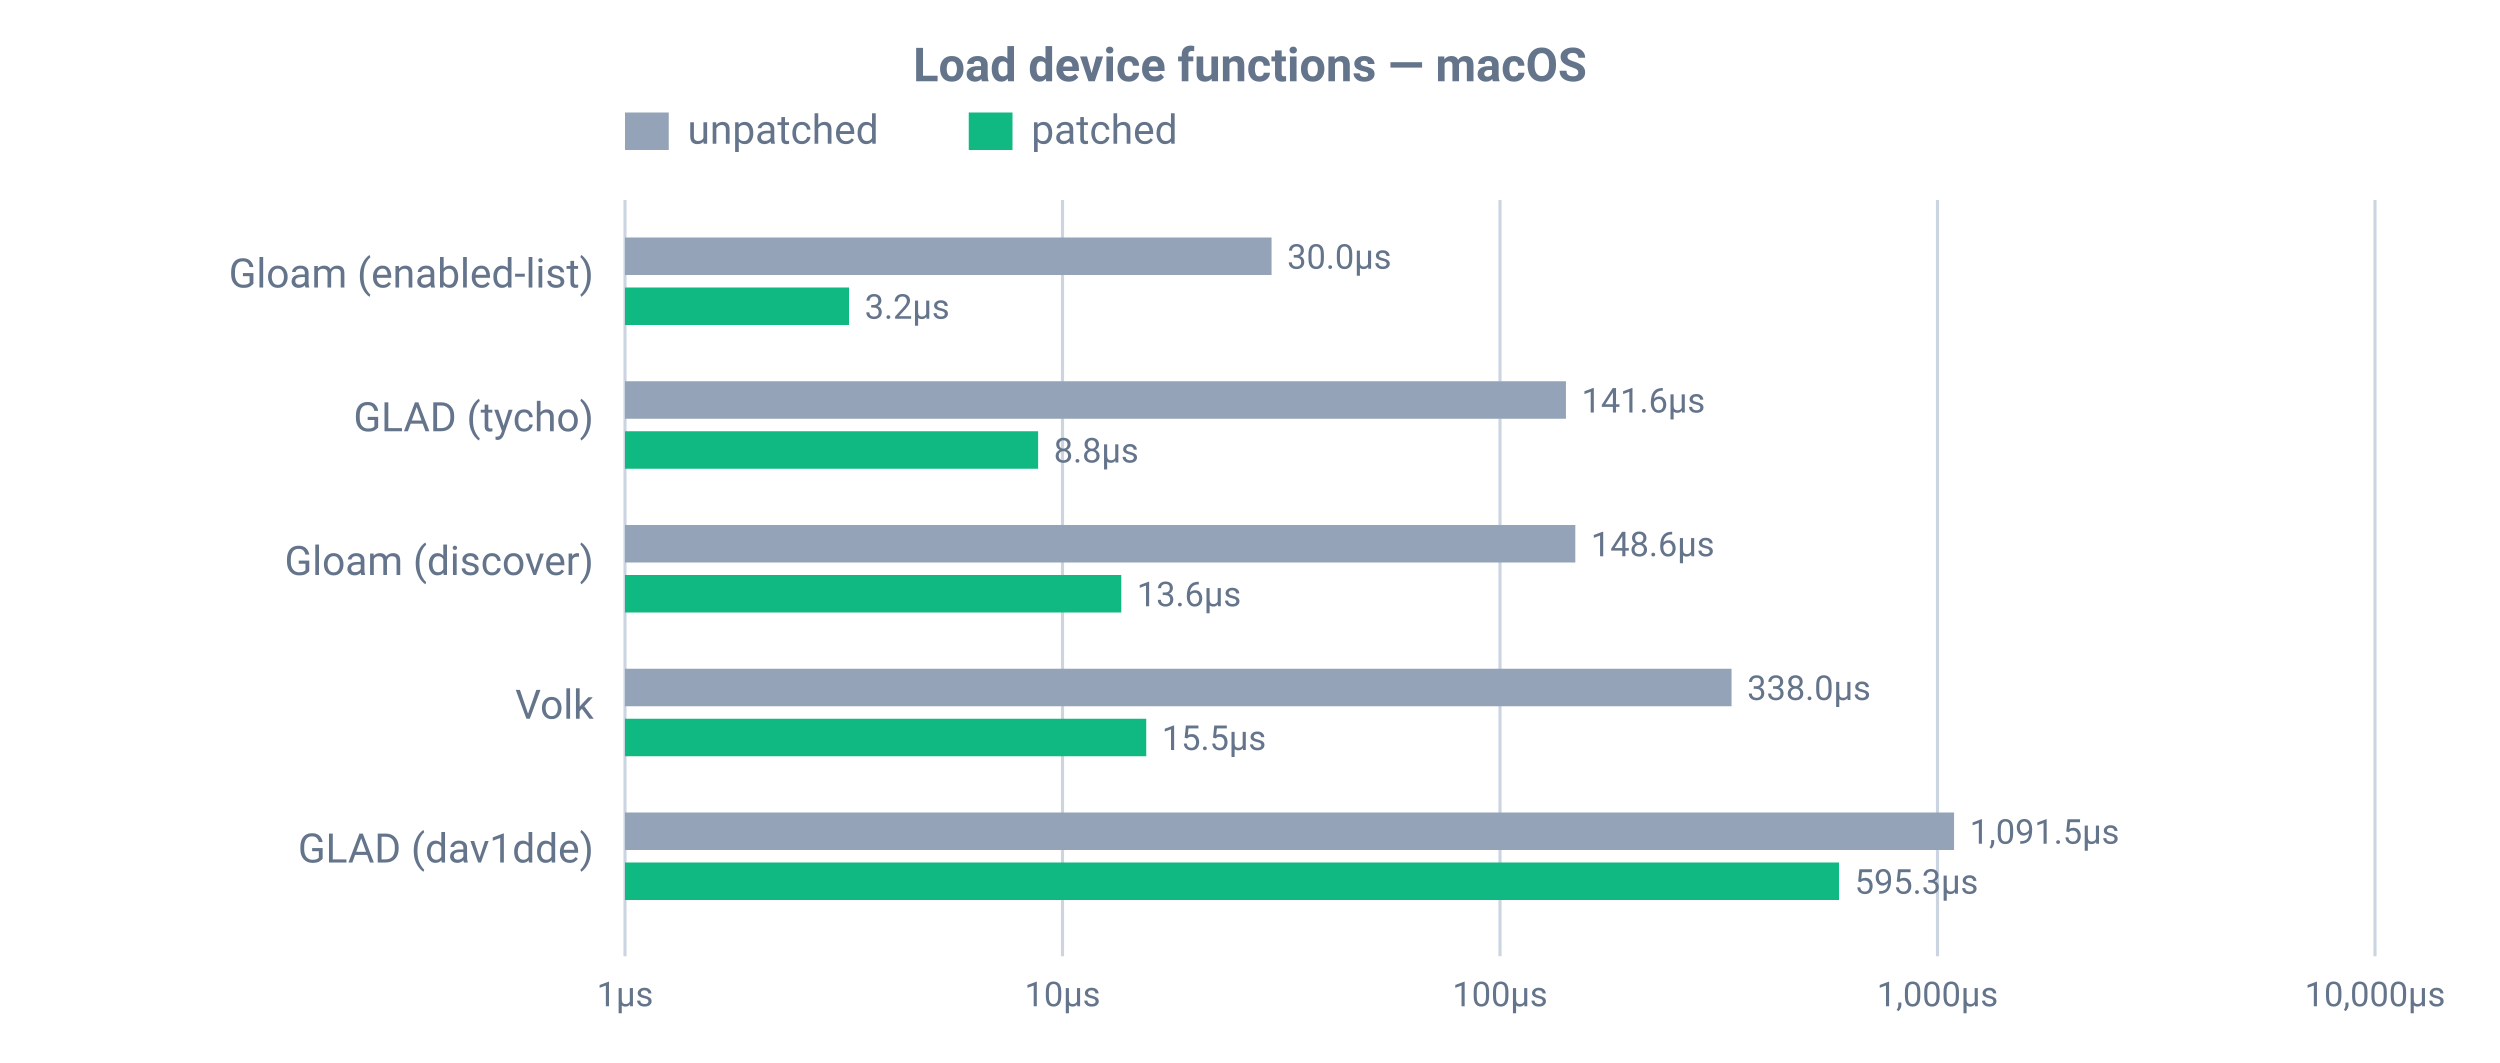
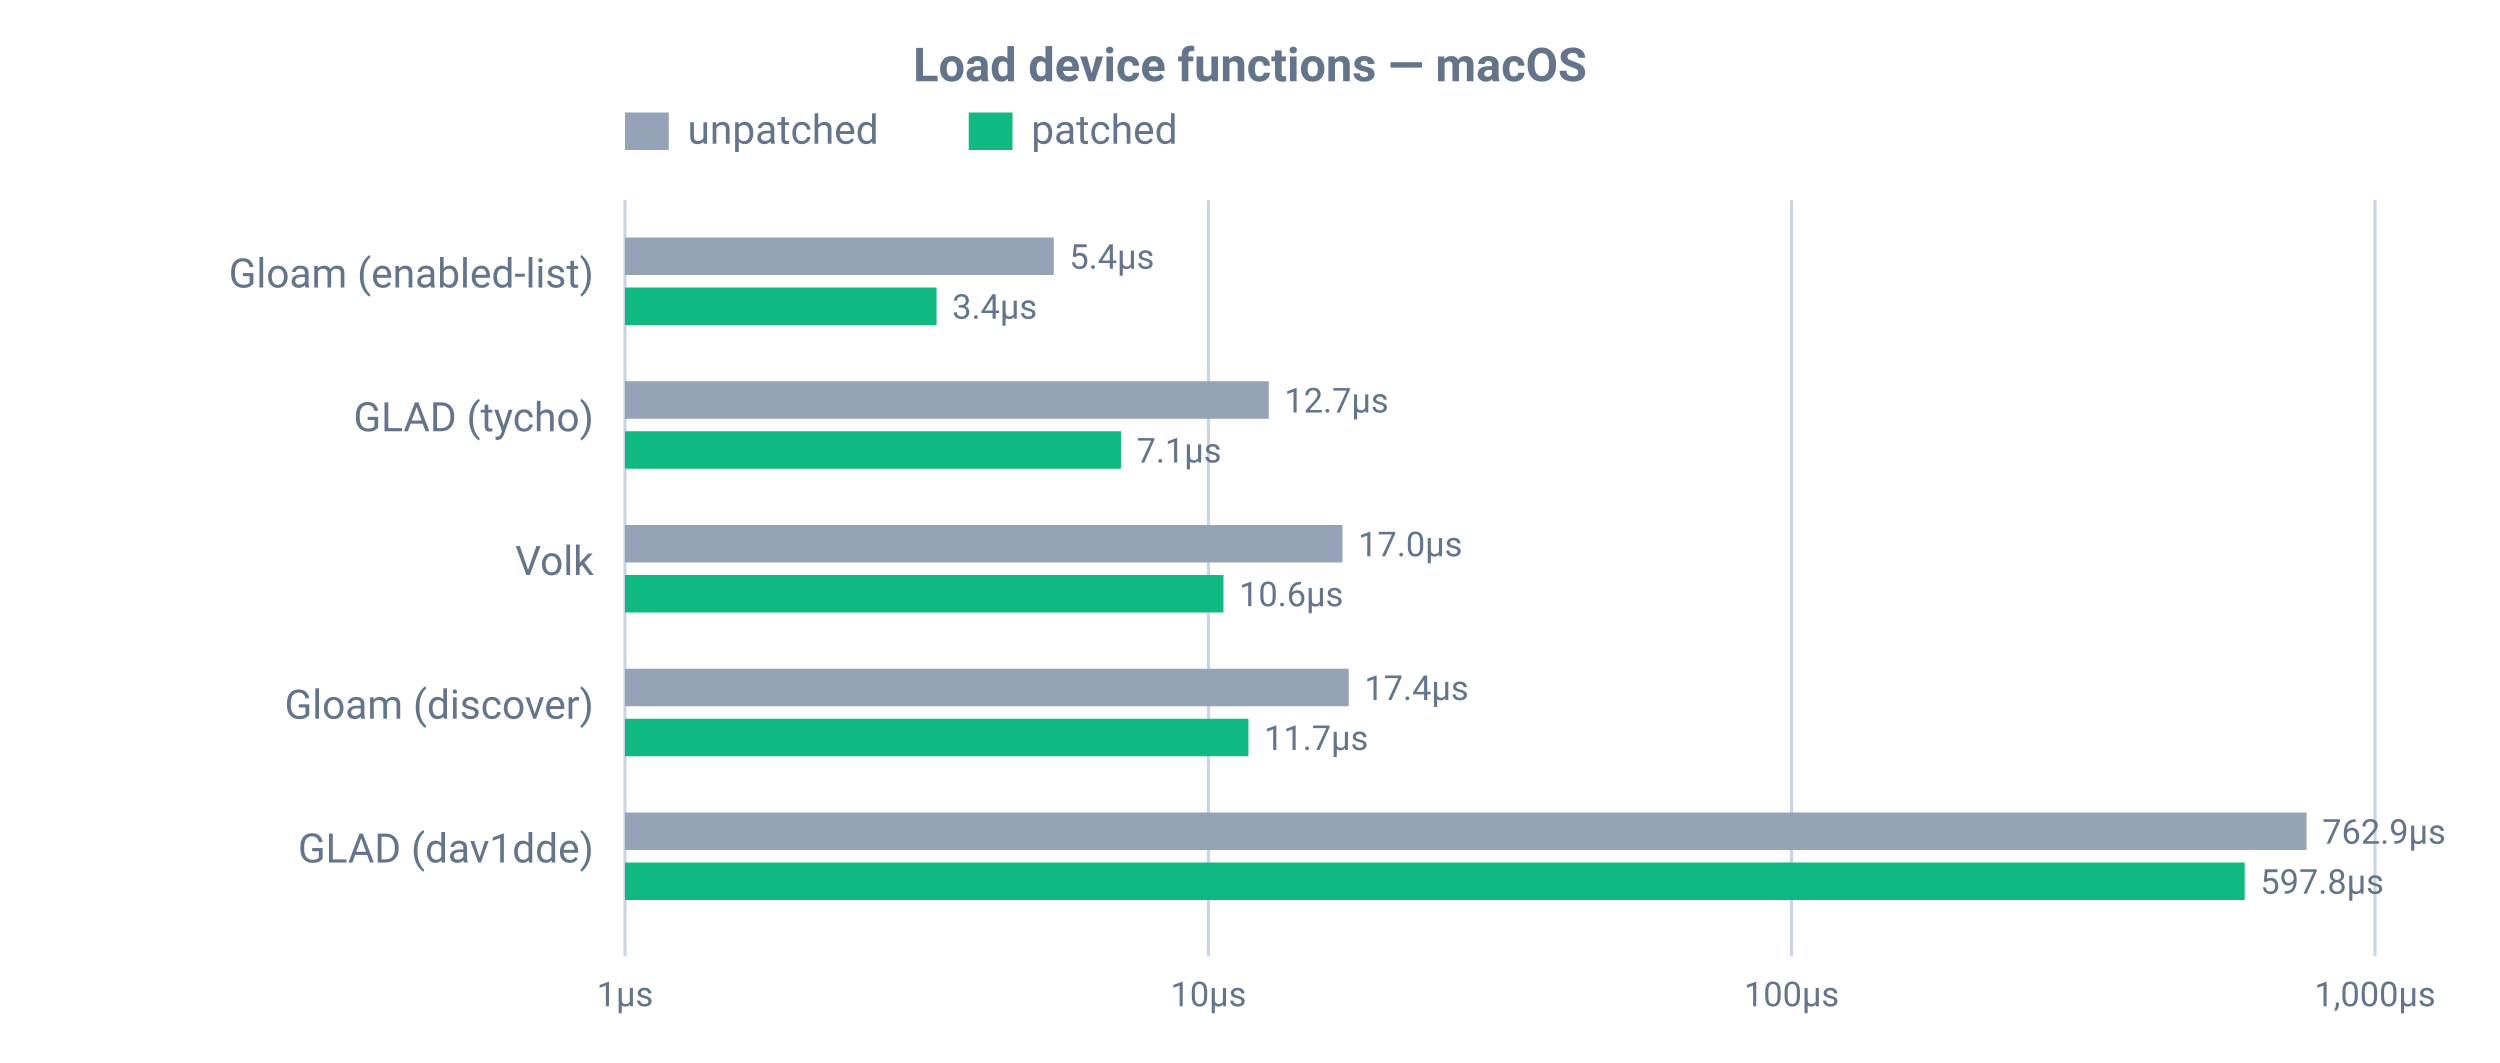
<svg xmlns="http://www.w3.org/2000/svg" viewBox="0 0 800 340" font-family="system-ui, -apple-system, Segoe UI, Roboto, sans-serif" font-size="13">
  <text x="400" y="26" text-anchor="middle" font-size="15" font-weight="600" fill="#64748b">Load device functions — macOS</text>
  <rect x="200" y="36" width="14" height="12" fill="#94a3b8" />
  <text x="220" y="46" fill="#64748b">unpatched</text>
  <rect x="310" y="36" width="14" height="12" fill="#10b981" />
  <text x="330" y="46" fill="#64748b">patched</text>
  <line x1="200.0" y1="64" x2="200.0" y2="306" stroke="#cbd5e1" stroke-width="1" />
  <text x="200.0" y="322" text-anchor="middle" fill="#64748b" font-size="11">1µs</text>
-   <line x1="340.0" y1="64" x2="340.0" y2="306" stroke="#cbd5e1" stroke-width="1" />
-   <text x="340.0" y="322" text-anchor="middle" fill="#64748b" font-size="11">10µs</text>
-   <line x1="480.0" y1="64" x2="480.0" y2="306" stroke="#cbd5e1" stroke-width="1" />
-   <text x="480.0" y="322" text-anchor="middle" fill="#64748b" font-size="11">100µs</text>
-   <line x1="620.0" y1="64" x2="620.0" y2="306" stroke="#cbd5e1" stroke-width="1" />
-   <text x="620.0" y="322" text-anchor="middle" fill="#64748b" font-size="11">1,000µs</text>
+   <line x1="386.7" y1="64" x2="386.7" y2="306" stroke="#cbd5e1" stroke-width="1" />
+   <text x="386.7" y="322" text-anchor="middle" fill="#64748b" font-size="11">10µs</text>
+   <line x1="573.3" y1="64" x2="573.3" y2="306" stroke="#cbd5e1" stroke-width="1" />
+   <text x="573.3" y="322" text-anchor="middle" fill="#64748b" font-size="11">100µs</text>
  <line x1="760.0" y1="64" x2="760.0" y2="306" stroke="#cbd5e1" stroke-width="1" />
-   <text x="760.0" y="322" text-anchor="middle" fill="#64748b" font-size="11">10,000µs</text>
+   <text x="760.0" y="322" text-anchor="middle" fill="#64748b" font-size="11">1,000µs</text>
  <text x="190" y="92" text-anchor="end" fill="#64748b">Gloam (enabled-list)</text>
-   <rect x="200" y="76" width="206.9" height="12" fill="#94a3b8" />
-   <text x="411.9" y="86" fill="#64748b" font-size="11">30.0µs</text>
-   <rect x="200" y="92" width="71.7" height="12" fill="#10b981" />
-   <text x="276.7" y="102" fill="#64748b" font-size="11">3.2µs</text>
+   <rect x="200" y="76" width="137.2" height="12" fill="#94a3b8" />
+   <text x="342.2" y="86" fill="#64748b" font-size="11">5.4µs</text>
+   <rect x="200" y="92" width="99.7" height="12" fill="#10b981" />
+   <text x="304.7" y="102" fill="#64748b" font-size="11">3.4µs</text>
  <text x="190" y="138" text-anchor="end" fill="#64748b">GLAD (tycho)</text>
-   <rect x="200" y="122" width="301.1" height="12" fill="#94a3b8" />
-   <text x="506.1" y="132" fill="#64748b" font-size="11">141.6µs</text>
-   <rect x="200" y="138" width="132.2" height="12" fill="#10b981" />
-   <text x="337.2" y="148" fill="#64748b" font-size="11">8.8µs</text>
-   <text x="190" y="184" text-anchor="end" fill="#64748b">Gloam (discover)</text>
-   <rect x="200" y="168" width="304.1" height="12" fill="#94a3b8" />
-   <text x="509.1" y="178" fill="#64748b" font-size="11">148.6µs</text>
-   <rect x="200" y="184" width="158.8" height="12" fill="#10b981" />
-   <text x="363.8" y="194" fill="#64748b" font-size="11">13.6µs</text>
-   <text x="190" y="230" text-anchor="end" fill="#64748b">Volk</text>
-   <rect x="200" y="214" width="354.1" height="12" fill="#94a3b8" />
-   <text x="559.1" y="224" fill="#64748b" font-size="11">338.0µs</text>
-   <rect x="200" y="230" width="166.8" height="12" fill="#10b981" />
-   <text x="371.8" y="240" fill="#64748b" font-size="11">15.5µs</text>
+   <rect x="200" y="122" width="206.0" height="12" fill="#94a3b8" />
+   <text x="411.0" y="132" fill="#64748b" font-size="11">12.7µs</text>
+   <rect x="200" y="138" width="158.7" height="12" fill="#10b981" />
+   <text x="363.7" y="148" fill="#64748b" font-size="11">7.1µs</text>
+   <text x="190" y="184" text-anchor="end" fill="#64748b">Volk</text>
+   <rect x="200" y="168" width="229.6" height="12" fill="#94a3b8" />
+   <text x="434.6" y="178" fill="#64748b" font-size="11">17.0µs</text>
+   <rect x="200" y="184" width="191.5" height="12" fill="#10b981" />
+   <text x="396.5" y="194" fill="#64748b" font-size="11">10.6µs</text>
+   <text x="190" y="230" text-anchor="end" fill="#64748b">Gloam (discover)</text>
+   <rect x="200" y="214" width="231.6" height="12" fill="#94a3b8" />
+   <text x="436.6" y="224" fill="#64748b" font-size="11">17.4µs</text>
+   <rect x="200" y="230" width="199.5" height="12" fill="#10b981" />
+   <text x="404.5" y="240" fill="#64748b" font-size="11">11.7µs</text>
  <text x="190" y="276" text-anchor="end" fill="#64748b">GLAD (dav1dde)</text>
-   <rect x="200" y="260" width="425.3" height="12" fill="#94a3b8" />
-   <text x="630.3" y="270" fill="#64748b" font-size="11">1,091.5µs</text>
-   <rect x="200" y="276" width="388.5" height="12" fill="#10b981" />
-   <text x="593.5" y="286" fill="#64748b" font-size="11">595.3µs</text>
+   <rect x="200" y="260" width="538.1" height="12" fill="#94a3b8" />
+   <text x="743.1" y="270" fill="#64748b" font-size="11">762.9µs</text>
+   <rect x="200" y="276" width="518.3" height="12" fill="#10b981" />
+   <text x="723.3" y="286" fill="#64748b" font-size="11">597.8µs</text>
</svg>
